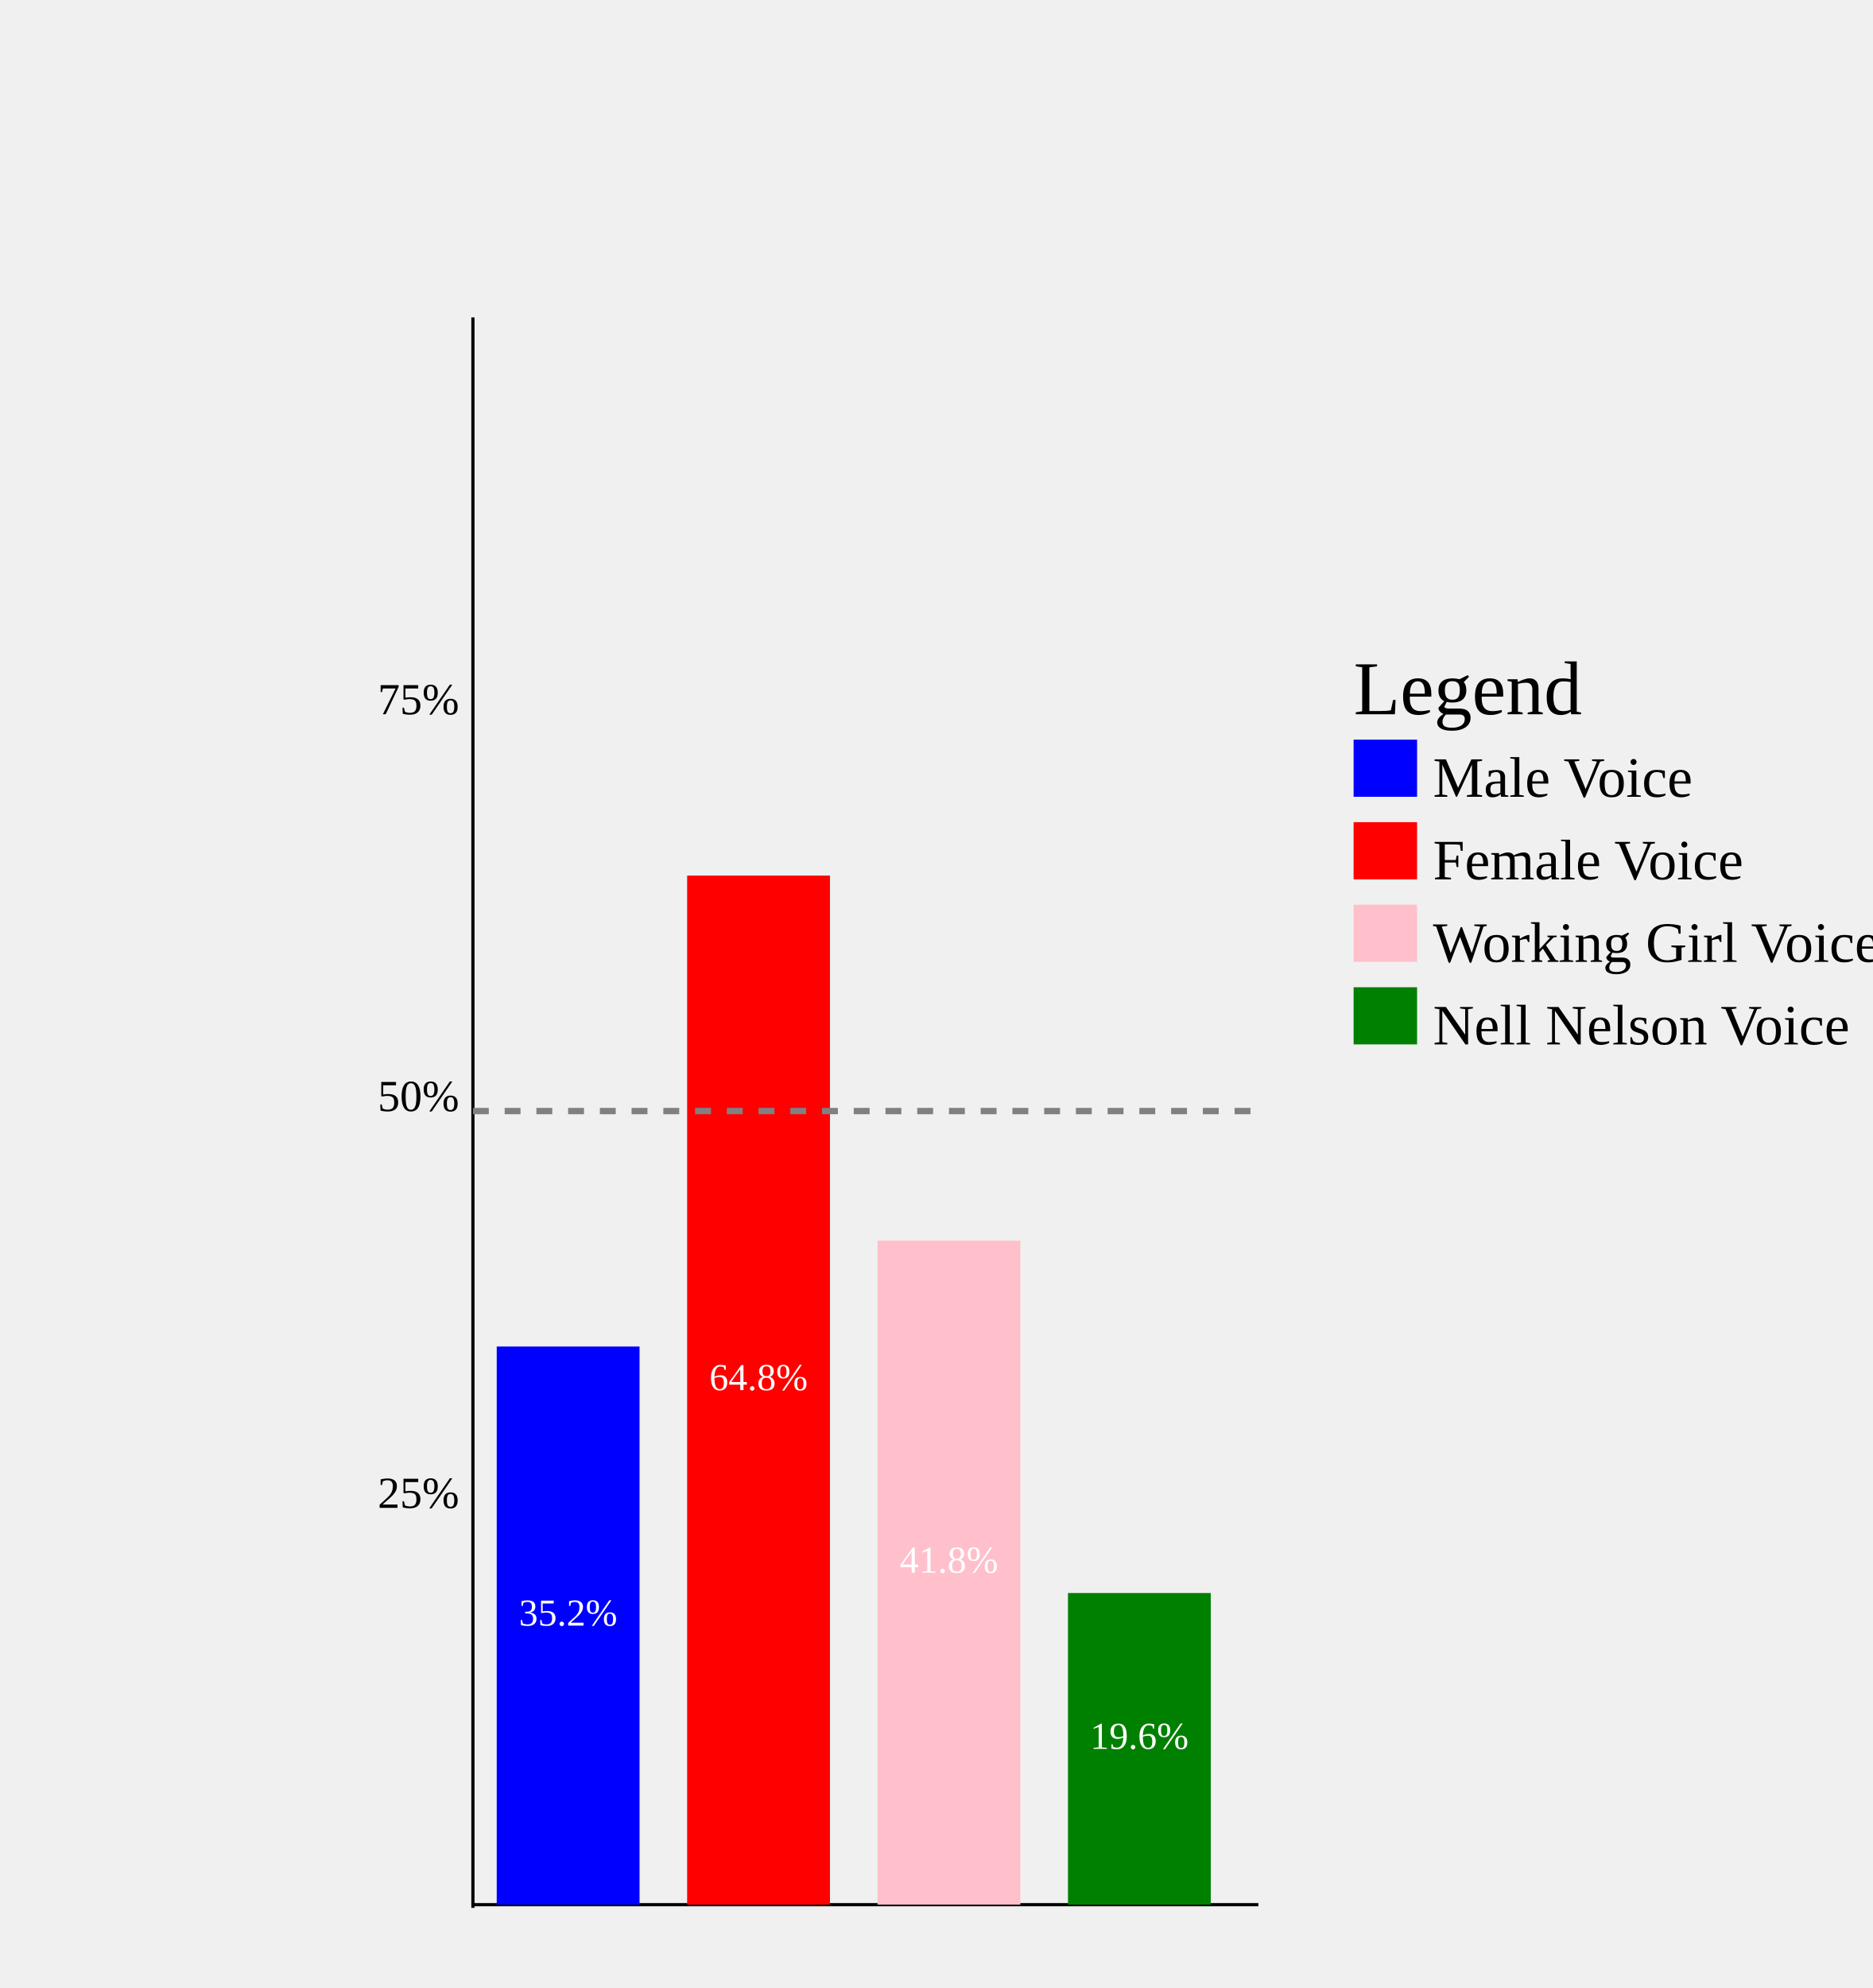
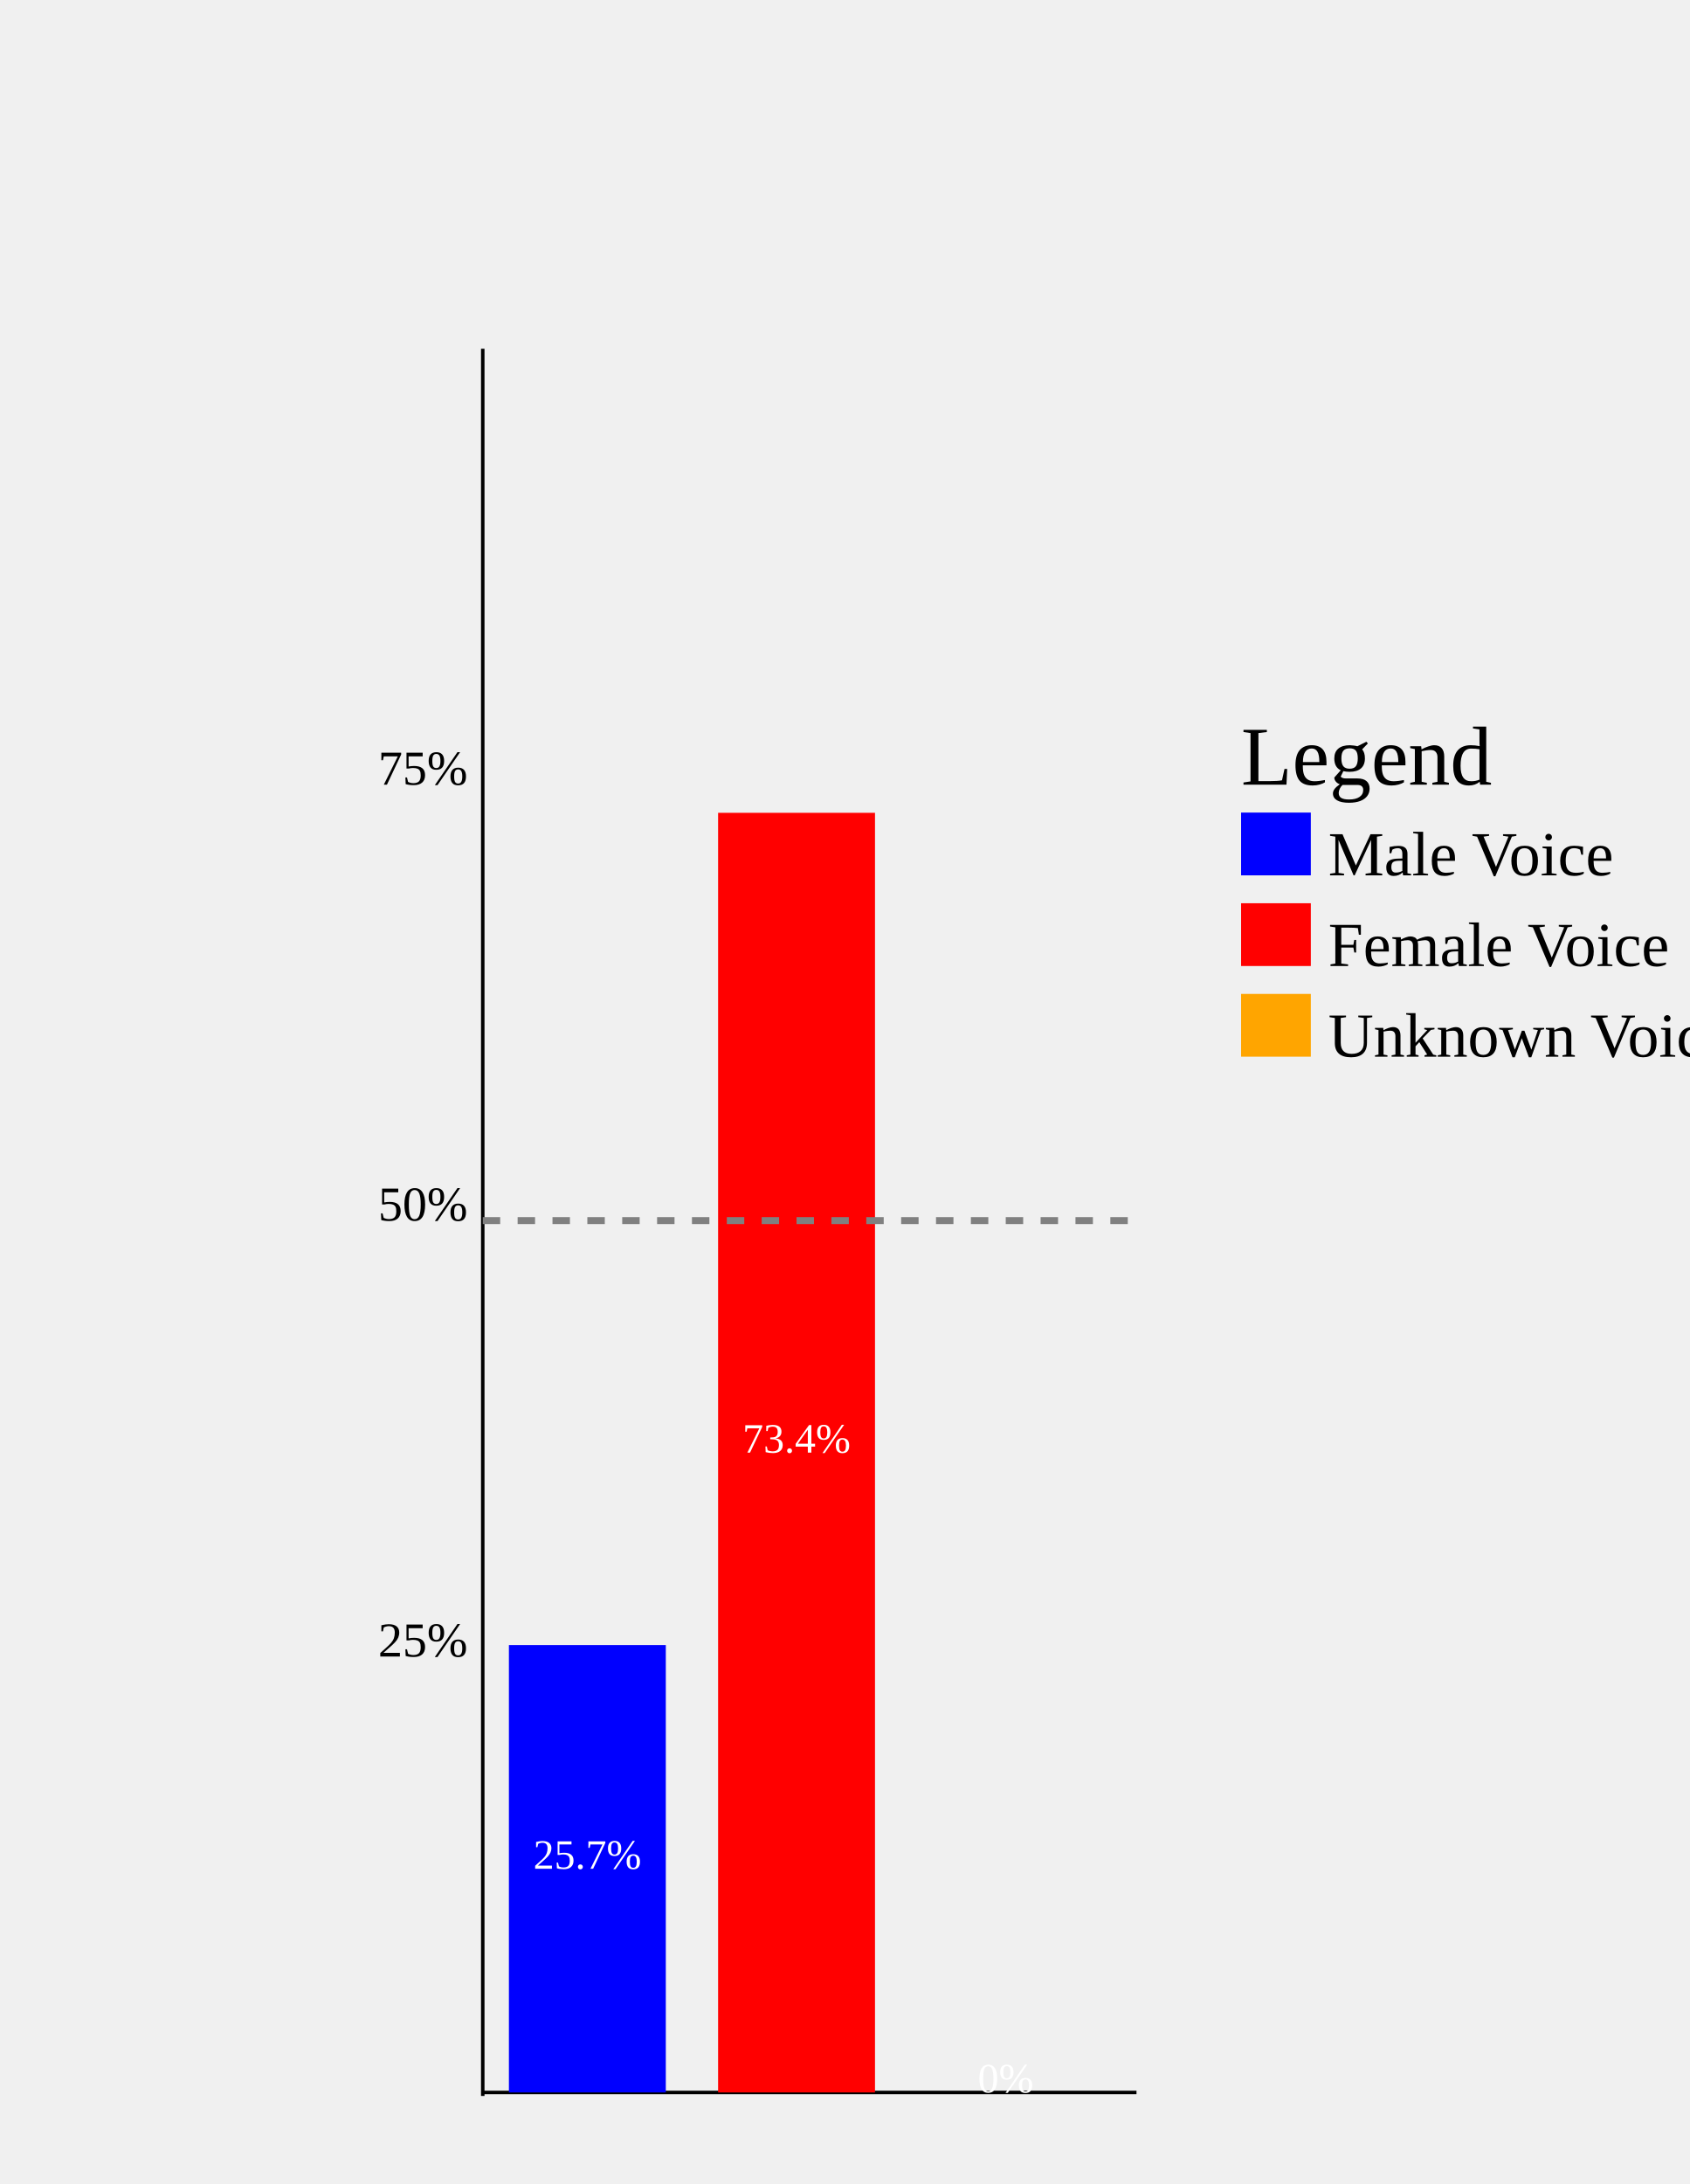
<svg xmlns="http://www.w3.org/2000/svg" width="100%" height="125%">
  <g transform="translate(60,600)">
    <line x1="30" y1="1" x2="30" y2="-500" stroke="black" stroke-width="1" />
-     <line x1="30" y1="0" x2="277.5" y2="0" stroke="black" stroke-width="1" />
+     <line x1="30" y1="0" x2="217.5" y2="0" stroke="black" stroke-width="1" />
    <text x="0" y="-125" font-size="14">
                    25% </text>
    <text x="0" y="-250" font-size="14">
                    50% </text>
    <text x="0" y="-375" font-size="14"> 75% </text>
-     <text x="307.5" y="-375" font-size="24">Legend</text>
-     <line x1="317.5" y1="-349" x2="317.5" y2="-367" stroke="blue" stroke-width="20" />
-     <text x="332.5" y="-349" font-size="18">Male Voice</text>
-     <line x1="317.5" y1="-323" x2="317.5" y2="-341" stroke="red" stroke-width="20" />
-     <text x="332.5" y="-323" font-size="18">Female Voice</text>
-     <line x1="317.5" y1="-297" x2="317.5" y2="-315" stroke="pink" stroke-width="20" />
-     <text x="332.5" y="-297" font-size="18">Working Girl Voice</text>
-     <line x1="317.5" y1="-271" x2="317.5" y2="-289" stroke="green" stroke-width="20" />
-     <text x="332.5" y="-271" font-size="18">Nell Nelson Voice</text>
-     <line x1="60" x2="60" y1="0" y2="-175.825" stroke="blue" stroke-width="45" />
-     <line x1="120" x2="120" y1="0" y2="-324.175" stroke="red" stroke-width="45" />
-     <line x1="180" x2="180" y1="0" y2="-209.161" stroke="pink" stroke-width="45" />
-     <line x1="240" x2="240" y1="0" y2="-98.172" stroke="green" stroke-width="45" />
-     <line x1="30" y1="-250" x2="277.5" y2="-250" stroke="grey" stroke-width="2" stroke-dasharray="5, 5" />
-     <text x="60" y="-87.912" font-size="12" fill="white" text-anchor="middle">35.2% </text>
-     <text x="120" y="-162.088" font-size="12" fill="white" text-anchor="middle">64.8% </text>
-     <text x="180" y="-104.581" font-size="12" fill="white" text-anchor="middle">41.8% </text>
-     <text x="240" y="-49.086" font-size="12" fill="white" text-anchor="middle">19.6% </text>
+     <text x="247.5" y="-375" font-size="24">Legend</text>
+     <line x1="257.5" y1="-349" x2="257.5" y2="-367" stroke="blue" stroke-width="20" />
+     <text x="272.5" y="-349" font-size="18">Male Voice</text>
+     <line x1="257.5" y1="-323" x2="257.5" y2="-341" stroke="red" stroke-width="20" />
+     <text x="272.5" y="-323" font-size="18">Female Voice</text>
+     <line x1="257.5" y1="-297" x2="257.5" y2="-315" stroke="orange" stroke-width="20" />
+     <text x="272.5" y="-297" font-size="18">Unknown Voice</text>
+     <line x1="60" x2="60" y1="0" y2="-128.28" stroke="blue" stroke-width="45" />
+     <line x1="120" x2="120" y1="0" y2="-366.928" stroke="red" stroke-width="45" />
+     <line x1="180" x2="180" y1="0" y2="0" stroke="orange" stroke-width="45" />
+     <line x1="30" y1="-250" x2="217.5" y2="-250" stroke="grey" stroke-width="2" stroke-dasharray="5, 5" />
+     <text x="60" y="-64.14" font-size="12" fill="white" text-anchor="middle">25.7% </text>
+     <text x="120" y="-183.464" font-size="12" fill="white" text-anchor="middle">73.4% </text>
+     <text x="180" y="0" font-size="12" fill="white" text-anchor="middle">0% </text>
  </g>
</svg>
